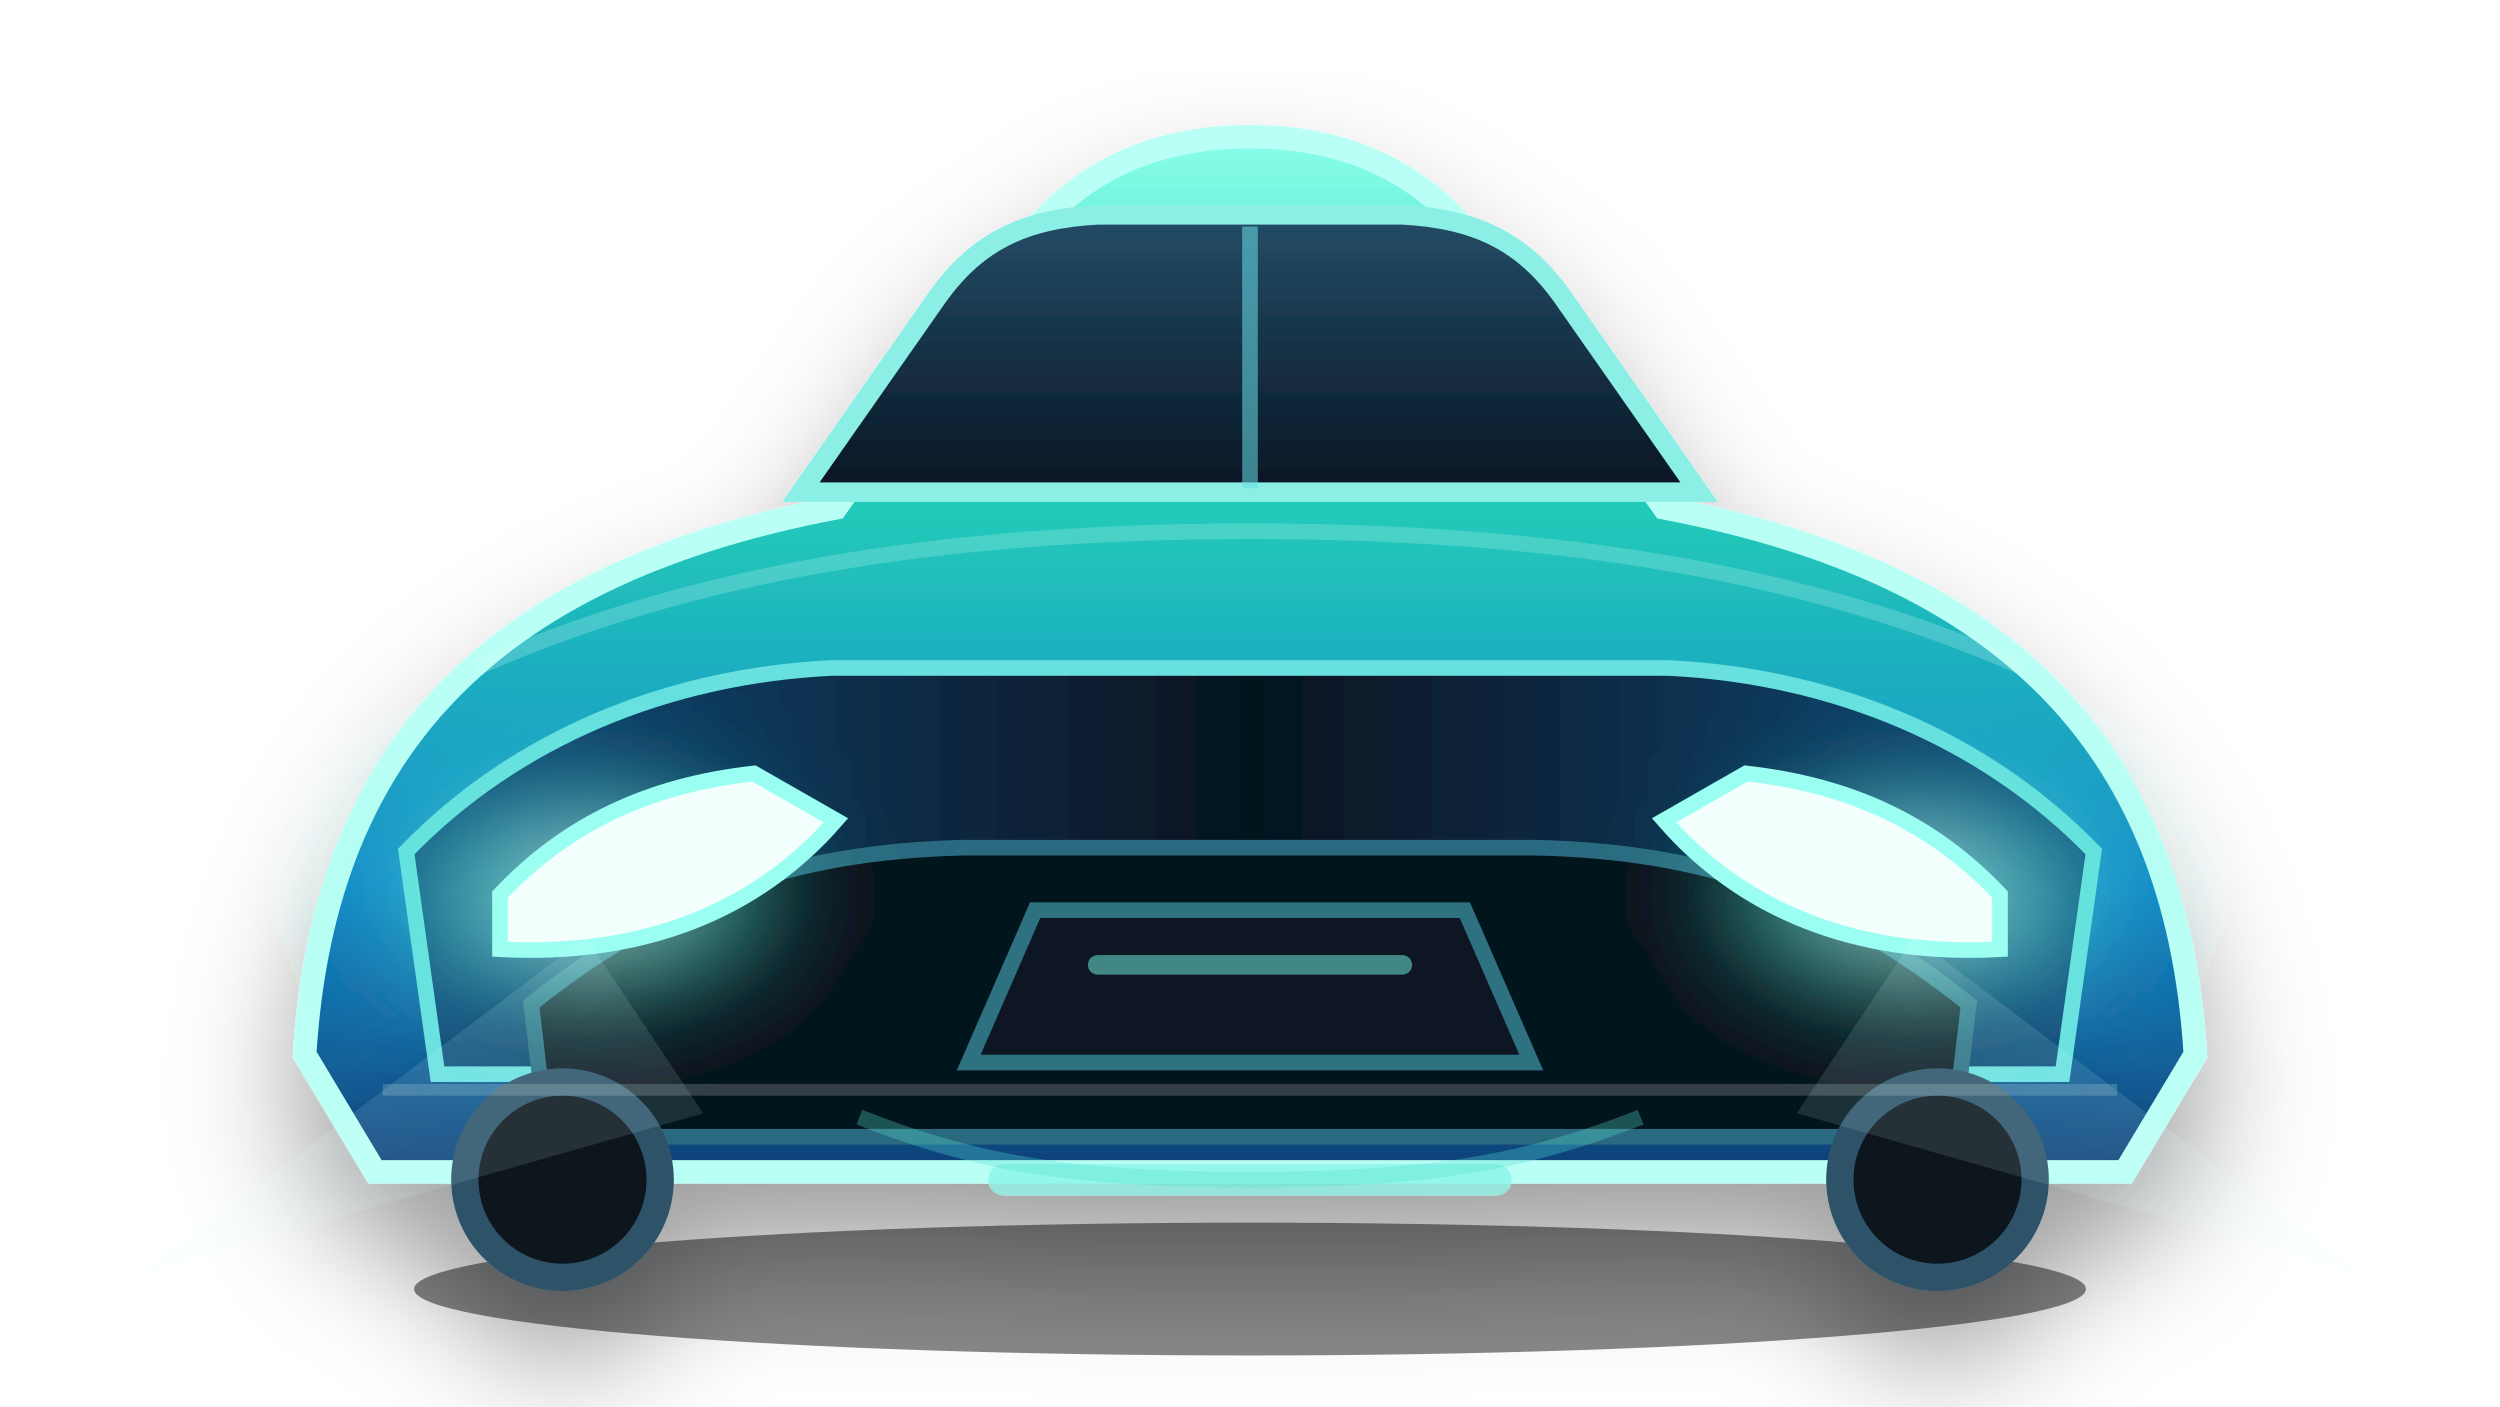
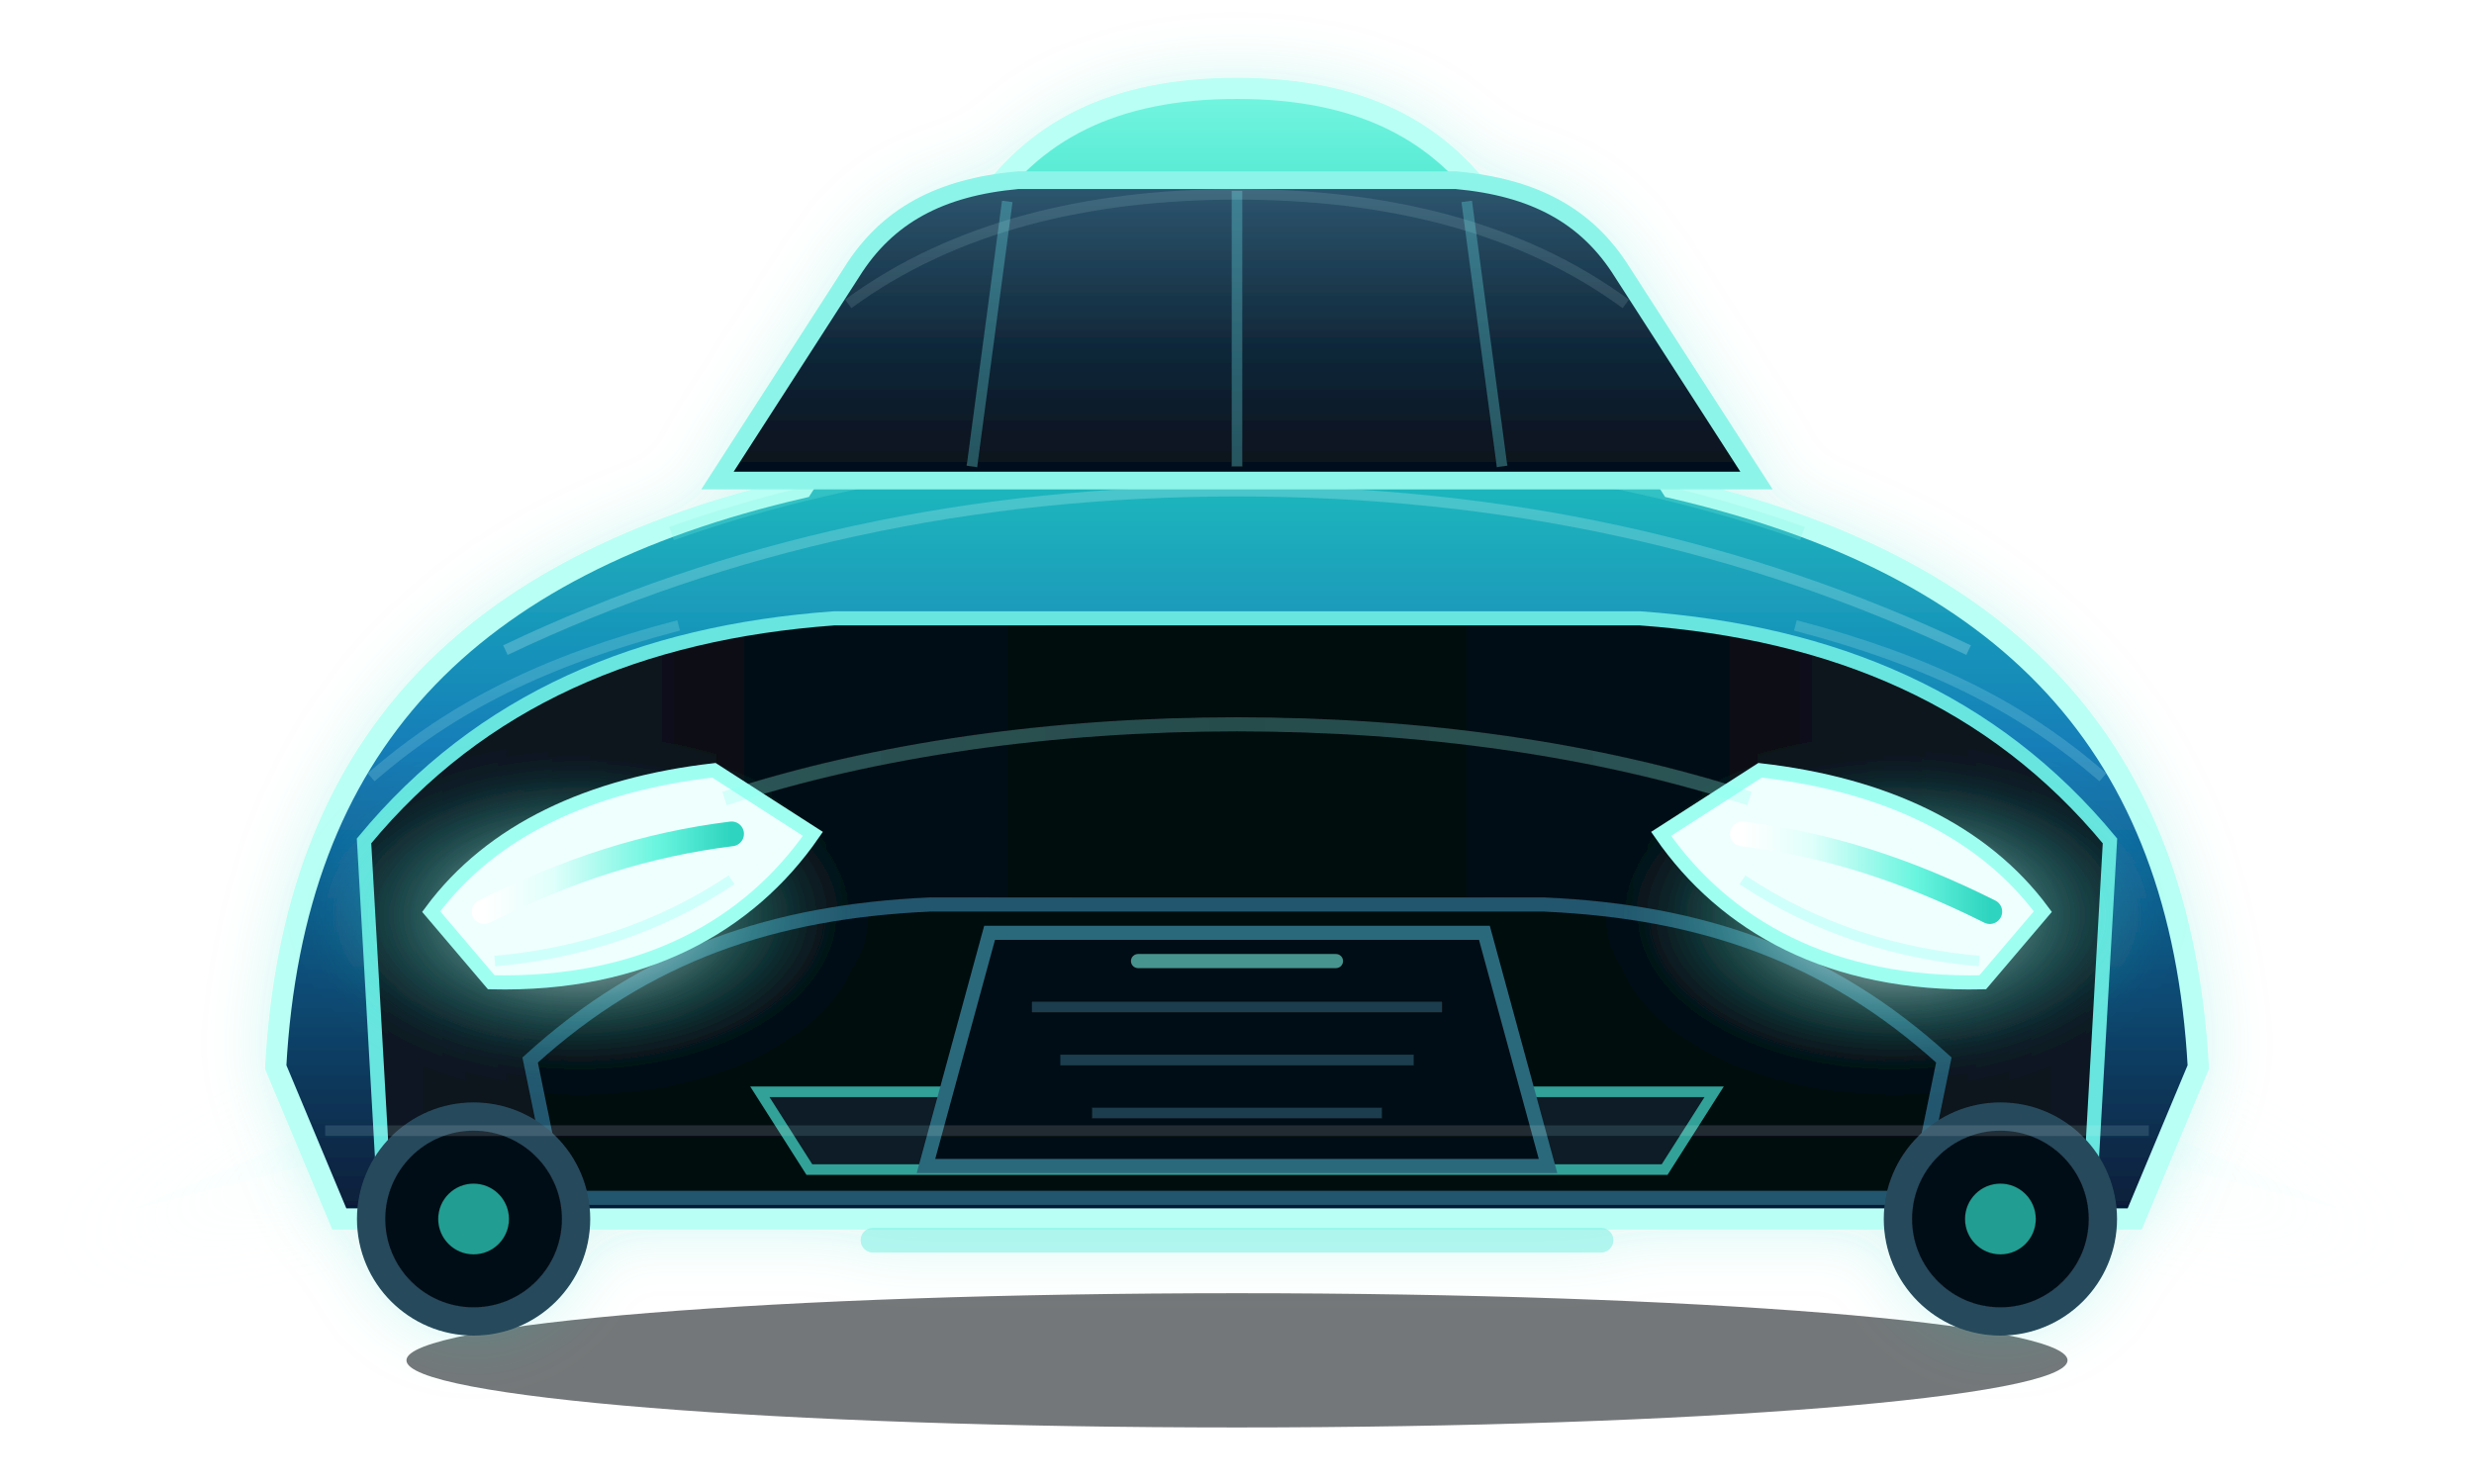
- <svg xmlns="http://www.w3.org/2000/svg" viewBox="0 0 640 360" fill="none" role="img" aria-label="سيارة رياضية من الأمام">
+ <svg xmlns="http://www.w3.org/2000/svg" viewBox="0 0 700 420" fill="none" role="img" aria-label="سيارة رياضية من الأمام">
  <defs>
    <linearGradient id="body" x1="0" y1="0" x2="0" y2="1">
-       <stop stop-color="#8affea" />
-       <stop offset=".34" stop-color="#24cdb8" />
-       <stop offset=".72" stop-color="#148bc8" />
-       <stop offset="1" stop-color="#083e76" />
+       <stop stop-color="#76f6e1" />
+       <stop offset=".22" stop-color="#25d7c0" />
+       <stop offset=".58" stop-color="#147eb8" />
+       <stop offset="1" stop-color="#061b35" />
+     </linearGradient>
+     <linearGradient id="hood" x1="0" y1="0" x2="0" y2="1">
+       <stop stop-color="#2d5f79" stop-opacity=".60" />
+       <stop offset="1" stop-color="#07131f" stop-opacity=".10" />
    </linearGradient>
    <linearGradient id="glass" x1="0" y1="0" x2="0" y2="1">
-       <stop stop-color="#244d68" />
-       <stop offset="1" stop-color="#071522" />
+       <stop stop-color="#2e5871" />
+       <stop offset=".55" stop-color="#10283a" />
+       <stop offset="1" stop-color="#050e18" />
    </linearGradient>
-     <linearGradient id="bumper" x1="0" y1="0" x2="1" y2="0">
-       <stop stop-color="#0e4d7e" />
-       <stop offset=".5" stop-color="#06131e" />
-       <stop offset="1" stop-color="#0e4d7e" />
+     <linearGradient id="carbon" x1="0" y1="0" x2="1" y2="0">
+       <stop stop-color="#0a1721" />
+       <stop offset=".5" stop-color="#02070c" />
+       <stop offset="1" stop-color="#0a1721" />
    </linearGradient>
-     <radialGradient id="lamp">
+     <linearGradient id="led" x1="0" y1="0" x2="1" y2="0">
      <stop stop-color="#ffffff" />
-       <stop offset=".2" stop-color="#dbfffb" />
-       <stop offset=".48" stop-color="#57ead5" />
-       <stop offset="1" stop-color="#57ead5" stop-opacity="0" />
+       <stop offset=".28" stop-color="#dffffb" />
+       <stop offset=".7" stop-color="#69f5df" />
+       <stop offset="1" stop-color="#2dd4bf" />
+     </linearGradient>
+     <radialGradient id="lampCore">
+       <stop stop-color="#ffffff" />
+       <stop offset=".28" stop-color="#e8fffd" />
+       <stop offset=".62" stop-color="#62f4de" stop-opacity=".45" />
+       <stop offset="1" stop-color="#2dd4bf" stop-opacity="0" />
    </radialGradient>
-     <filter id="glow" x="-100%" y="-100%" width="300%" height="300%">
-       <feGaussianBlur stdDeviation="12" />
+     <filter id="shadow" x="-25%" y="-35%" width="150%" height="190%">
+       <feDropShadow dx="0" dy="22" stdDeviation="18" flood-color="#000" flood-opacity=".45" />
+       <feDropShadow dx="0" dy="0" stdDeviation="9" flood-color="#2dd4bf" flood-opacity=".18" />
    </filter>
-     <filter id="shadow" x="-30%" y="-40%" width="160%" height="190%">
-       <feDropShadow dx="0" dy="18" stdDeviation="16" flood-color="#000" flood-opacity=".38" />
+     <filter id="blur">
+       <feGaussianBlur stdDeviation="13" />
+     </filter>
+     <filter id="soft">
+       <feGaussianBlur stdDeviation="5" />
    </filter>
  </defs>
-   <ellipse cx="320" cy="330" rx="214" ry="17" fill="#02070b" opacity=".48" />
+   <ellipse cx="350" cy="385" rx="235" ry="19" fill="#02070b" opacity=".55" />
+   <path d="M185 275L18 356L210 305Z" fill="#dffffb" opacity=".20" filter="url(#blur)" />
+   <path d="M515 275L682 356L490 305Z" fill="#dffffb" opacity=".20" filter="url(#blur)" />
+   <path d="M190 277L38 342L205 300Z" fill="#eaffff" opacity=".16" />
+   <path d="M510 277L662 342L495 300Z" fill="#eaffff" opacity=".16" />
  <g filter="url(#shadow)">
-     <path d="M78 270c5-82 52-124 136-140l46-65c14-20 34-30 60-30h0c26 0 46 10 60 30l46 65c84 16 131 58 136 140l-18 30H96z" fill="url(#body)" stroke="#bafff5" stroke-width="6" />
-     <path d="M205 126l35-50c10-14 22-20 41-21h78c19 1 31 7 41 21l35 50H205z" fill="url(#glass)" stroke="#8cefe6" stroke-width="5" />
-     <path d="M320 58v67" stroke="#68dfe8" stroke-width="4" opacity=".55" />
-     <path d="M122 171c54-24 118-35 198-35s144 11 198 35" stroke="#d4fffb" stroke-width="4" opacity=".22" />
-     <path d="M104 218c28-29 67-45 109-47l107 0 107 0c42 2 81 18 109 47l-8 57H112z" fill="url(#bumper)" stroke="#67e0df" stroke-width="4" />
-     <path d="M136 257c34-27 66-39 111-40h146c45 1 77 13 111 40l-4 34H140z" fill="#06131c" stroke="#2b6b80" stroke-width="4" />
-     <ellipse cx="151" cy="229" rx="61" ry="35" fill="url(#lamp)" opacity=".65" filter="url(#glow)" />
-     <ellipse cx="489" cy="229" rx="61" ry="35" fill="url(#lamp)" opacity=".65" filter="url(#glow)" />
-     <path d="M128 229c17-18 38-28 65-31l21 12c-20 23-49 35-86 33z" fill="#f2fffd" stroke="#9afff2" stroke-width="4" />
-     <path d="M512 229c-17-18-38-28-65-31l-21 12c20 23 49 35 86 33z" fill="#f2fffd" stroke="#9afff2" stroke-width="4" />
-     <path d="M265 233h110l17 39H248z" fill="#081823" stroke="#2f7181" stroke-width="4" />
-     <path d="M281 247h78" stroke="#6be2d5" stroke-width="5" stroke-linecap="round" opacity=".55" />
-     <path d="M257 302h126" stroke="#7af2e4" stroke-width="8" stroke-linecap="round" opacity=".6" />
-     <circle cx="144" cy="302" r="25" fill="#07131d" stroke="#2e5368" stroke-width="7" />
-     <circle cx="496" cy="302" r="25" fill="#07131d" stroke="#2e5368" stroke-width="7" />
-     <path d="M98 279h444" stroke="#ecfffc" stroke-width="3" opacity=".18" />
-     <path d="M220 286c28 11 52 16 100 16s72-5 100-16" stroke="#55dccf" stroke-width="4" opacity=".32" />
+     <path d="M78 302c5-91 54-142 149-164l50-78c15-23 38-35 73-35s58 12 73 35l50 78c95 22 144 73 149 164l-18 43H96z" fill="url(#body)" stroke="#b9fff5" stroke-width="6" />
+     <path d="M143 184c63-30 132-45 207-45s144 15 207 45" stroke="#d9fffb" stroke-width="3" opacity=".23" />
+     <path d="M190 151c48-17 102-25 160-25s112 8 160 25" stroke="#7af0e1" stroke-width="4" opacity=".22" />
+     <path d="M203 136l38-59c10-16 25-24 47-26h124c22 2 37 10 47 26l38 59H203z" fill="url(#glass)" stroke="#8df4e9" stroke-width="5" />
+     <path d="M350 54v78M285 57l-10 75M415 57l10 75" stroke="#63d9e1" stroke-width="3" opacity=".34" />
+     <path d="M240 86c30-22 68-31 110-31s80 9 110 31" stroke="#d8fffc" stroke-width="3" opacity=".12" />
+     <path d="M103 238c33-40 78-59 133-63l114 0 114 0c55 4 100 23 133 63l-5 88H108z" fill="url(#carbon)" stroke="#68e5df" stroke-width="4" />
+     <path d="M150 300c33-30 69-42 113-44h174c44 2 80 14 113 44l-8 39H158z" fill="#030a11" stroke="#24576e" stroke-width="4" />
+     <path d="M215 309h270l-14 22H229z" fill="#081d29" stroke="#38bcae" stroke-width="3" opacity=".85" />
+     <ellipse cx="164" cy="259" rx="76" ry="44" fill="url(#lampCore)" opacity=".60" filter="url(#soft)" />
+     <path d="M122 258c17-23 45-36 80-40l28 18c-18 26-48 43-91 42z" fill="#effffe" stroke="#9efff1" stroke-width="4" />
+     <path d="M137 258c24-12 46-19 70-22" stroke="url(#led)" stroke-width="7" stroke-linecap="round" />
+     <path d="M140 272c23-2 46-9 67-23" stroke="#b9fff8" stroke-width="3" opacity=".58" />
+     <ellipse cx="536" cy="259" rx="76" ry="44" fill="url(#lampCore)" opacity=".60" filter="url(#soft)" />
+     <path d="M578 258c-17-23-45-36-80-40l-28 18c18 26 48 43 91 42z" fill="#effffe" stroke="#9efff1" stroke-width="4" />
+     <path d="M563 258c-24-12-46-19-70-22" stroke="url(#led)" stroke-width="7" stroke-linecap="round" />
+     <path d="M560 272c-23-2-46-9-67-23" stroke="#b9fff8" stroke-width="3" opacity=".58" />
+     <path d="M280 264h140l18 66H262z" fill="#040b12" stroke="#2c697b" stroke-width="4" />
+     <path d="M292 285h116M300 300h100M309 315h82" stroke="#1d4454" stroke-width="3" opacity=".9" />
+     <path d="M322 272h56" stroke="#70e8da" stroke-width="4" stroke-linecap="round" opacity=".62" />
+     <path d="M205 226c43-14 93-21 145-21s102 7 145 21" stroke="#89fff0" stroke-width="4" opacity=".28" />
+     <path d="M247 351h206" stroke="#7bf1e4" stroke-width="7" stroke-linecap="round" opacity=".55" />
+     <circle cx="134" cy="345" r="29" fill="#061019" stroke="#28495c" stroke-width="8" />
+     <circle cx="134" cy="345" r="10" fill="#2dd4bf" opacity=".72" />
+     <circle cx="566" cy="345" r="29" fill="#061019" stroke="#28495c" stroke-width="8" />
+     <circle cx="566" cy="345" r="10" fill="#2dd4bf" opacity=".72" />
+     <path d="M92 320h516" stroke="#eaffff" stroke-width="3" opacity=".13" />
+     <path d="M192 177c-38 10-64 23-87 43" stroke="#cafff8" stroke-width="3" opacity=".18" />
+     <path d="M508 177c38 10 64 23 87 43" stroke="#cafff8" stroke-width="3" opacity=".18" />
  </g>
-   <path d="M150 240L36 326L180 285Z" fill="#d9ffff" opacity=".12" />
-   <path d="M490 240l114 86-144-41Z" fill="#d9ffff" opacity=".12" />
-   <path d="M140 235L20 318" stroke="#dffffa" stroke-width="7" opacity=".13" stroke-linecap="round" filter="url(#glow)" />
-   <path d="M500 235l120 83" stroke="#dffffa" stroke-width="7" opacity=".13" stroke-linecap="round" filter="url(#glow)" />
</svg>
